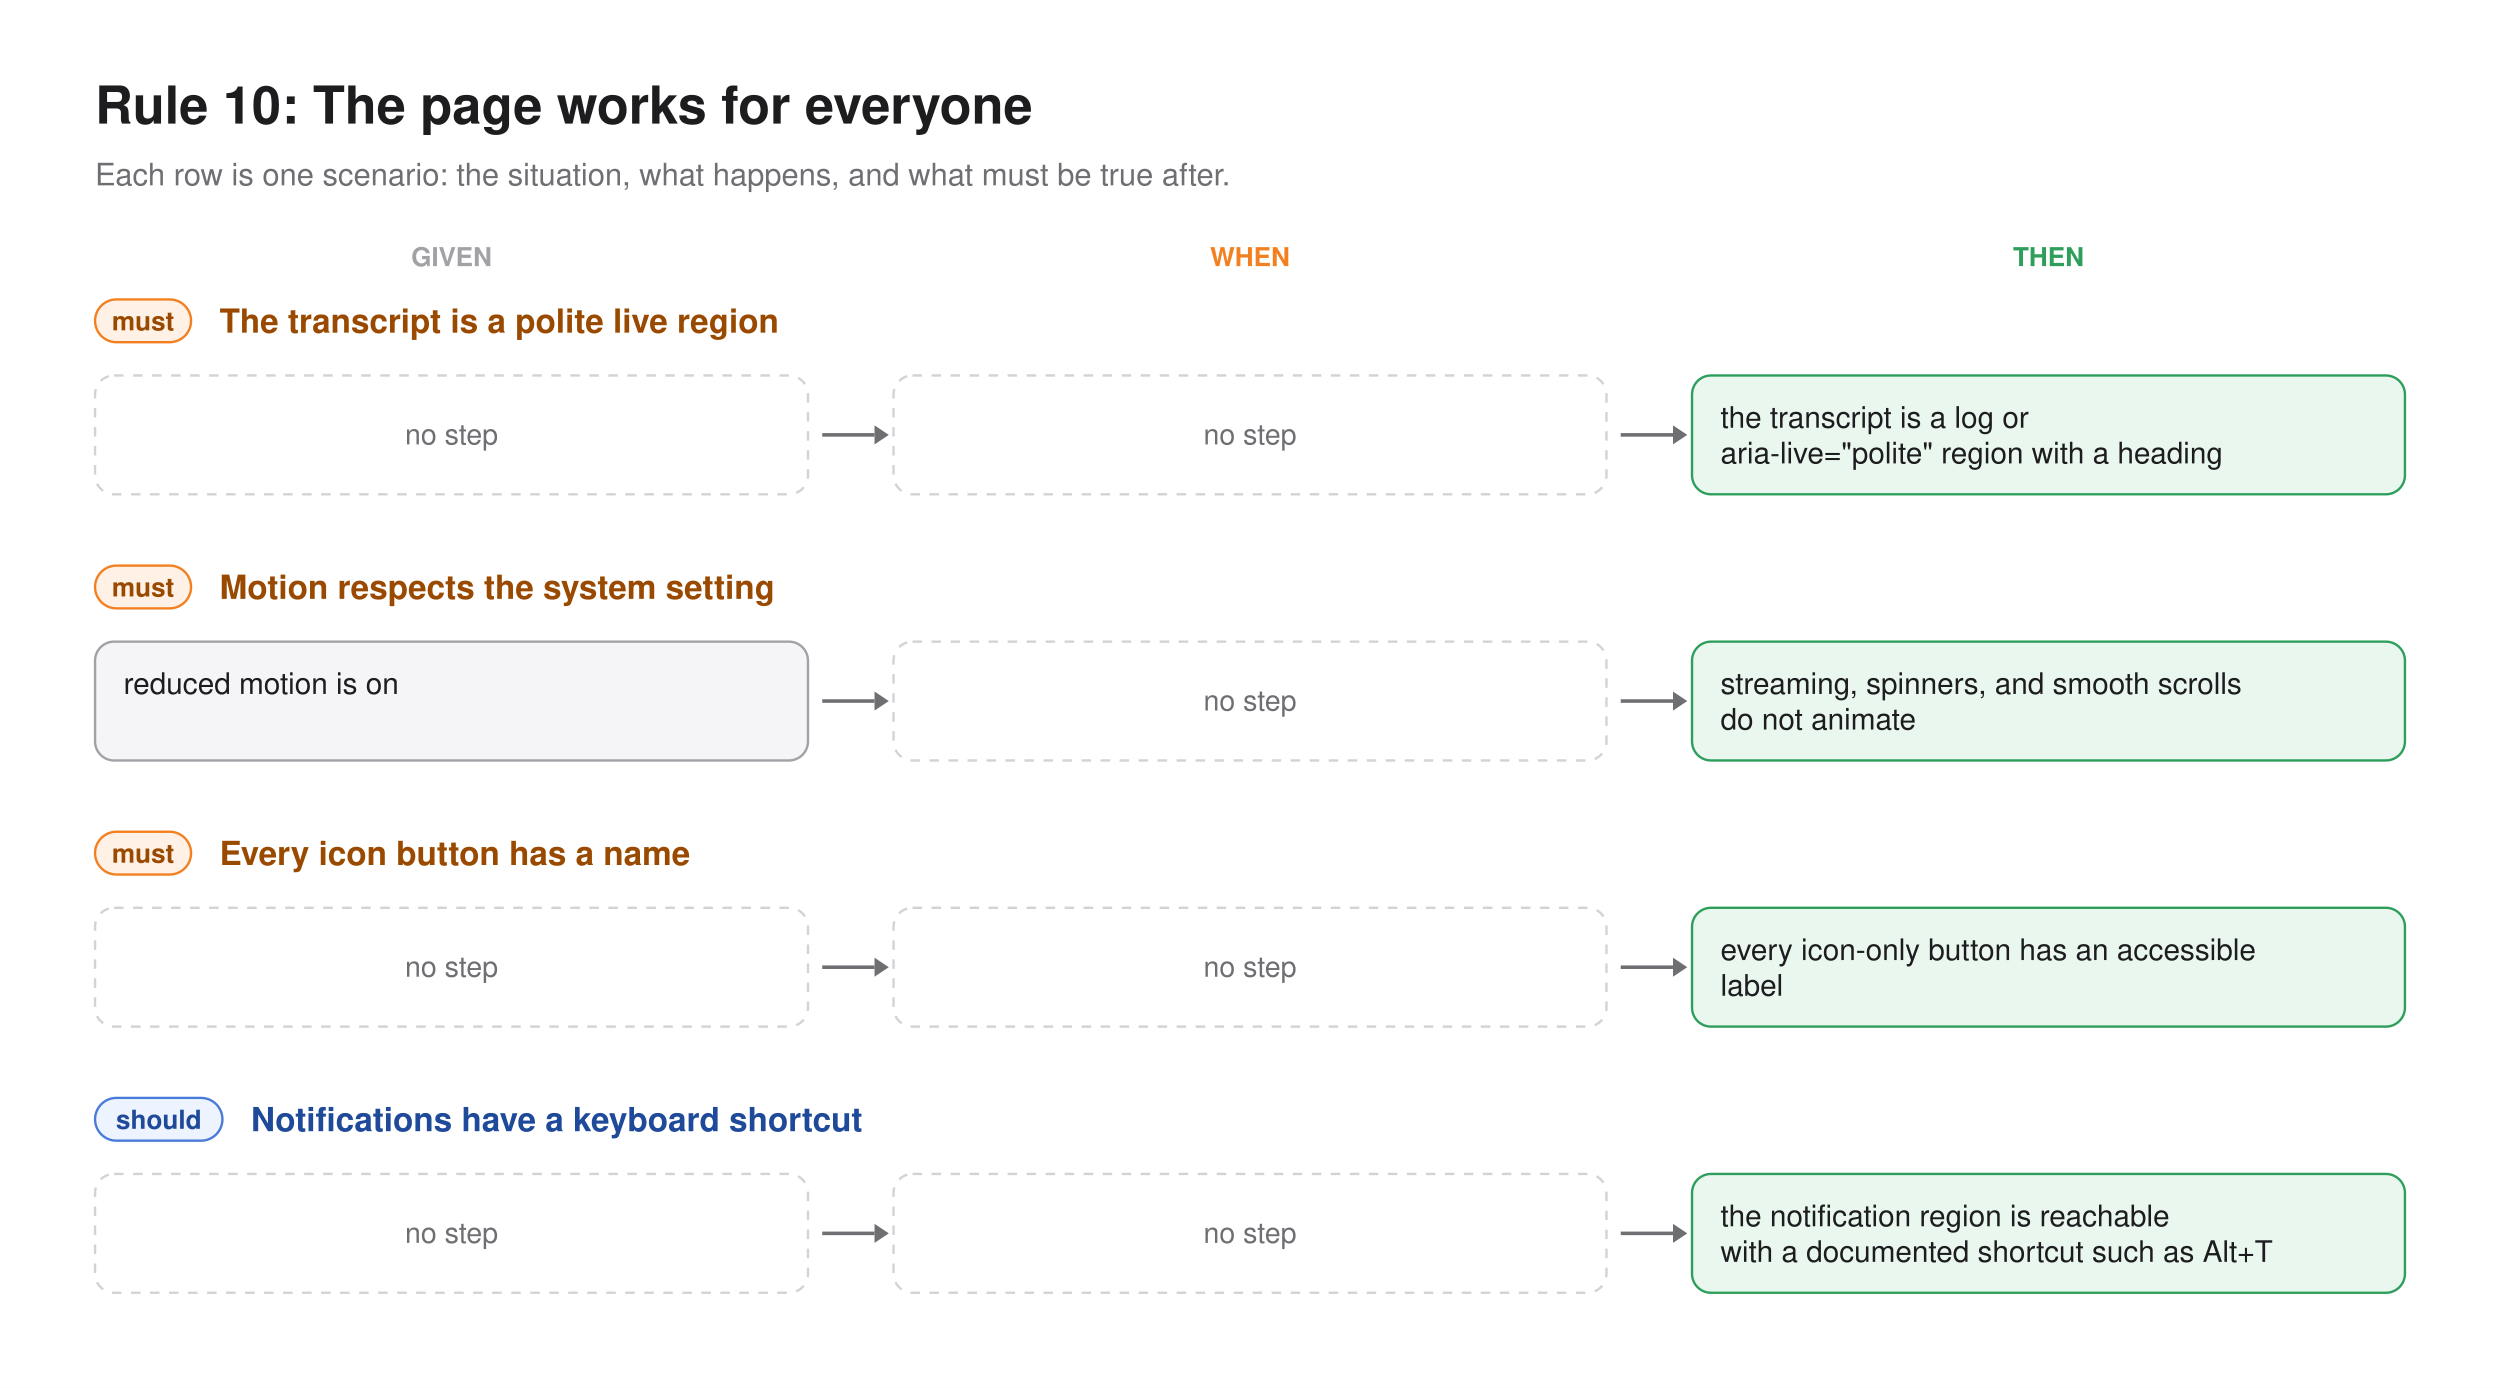
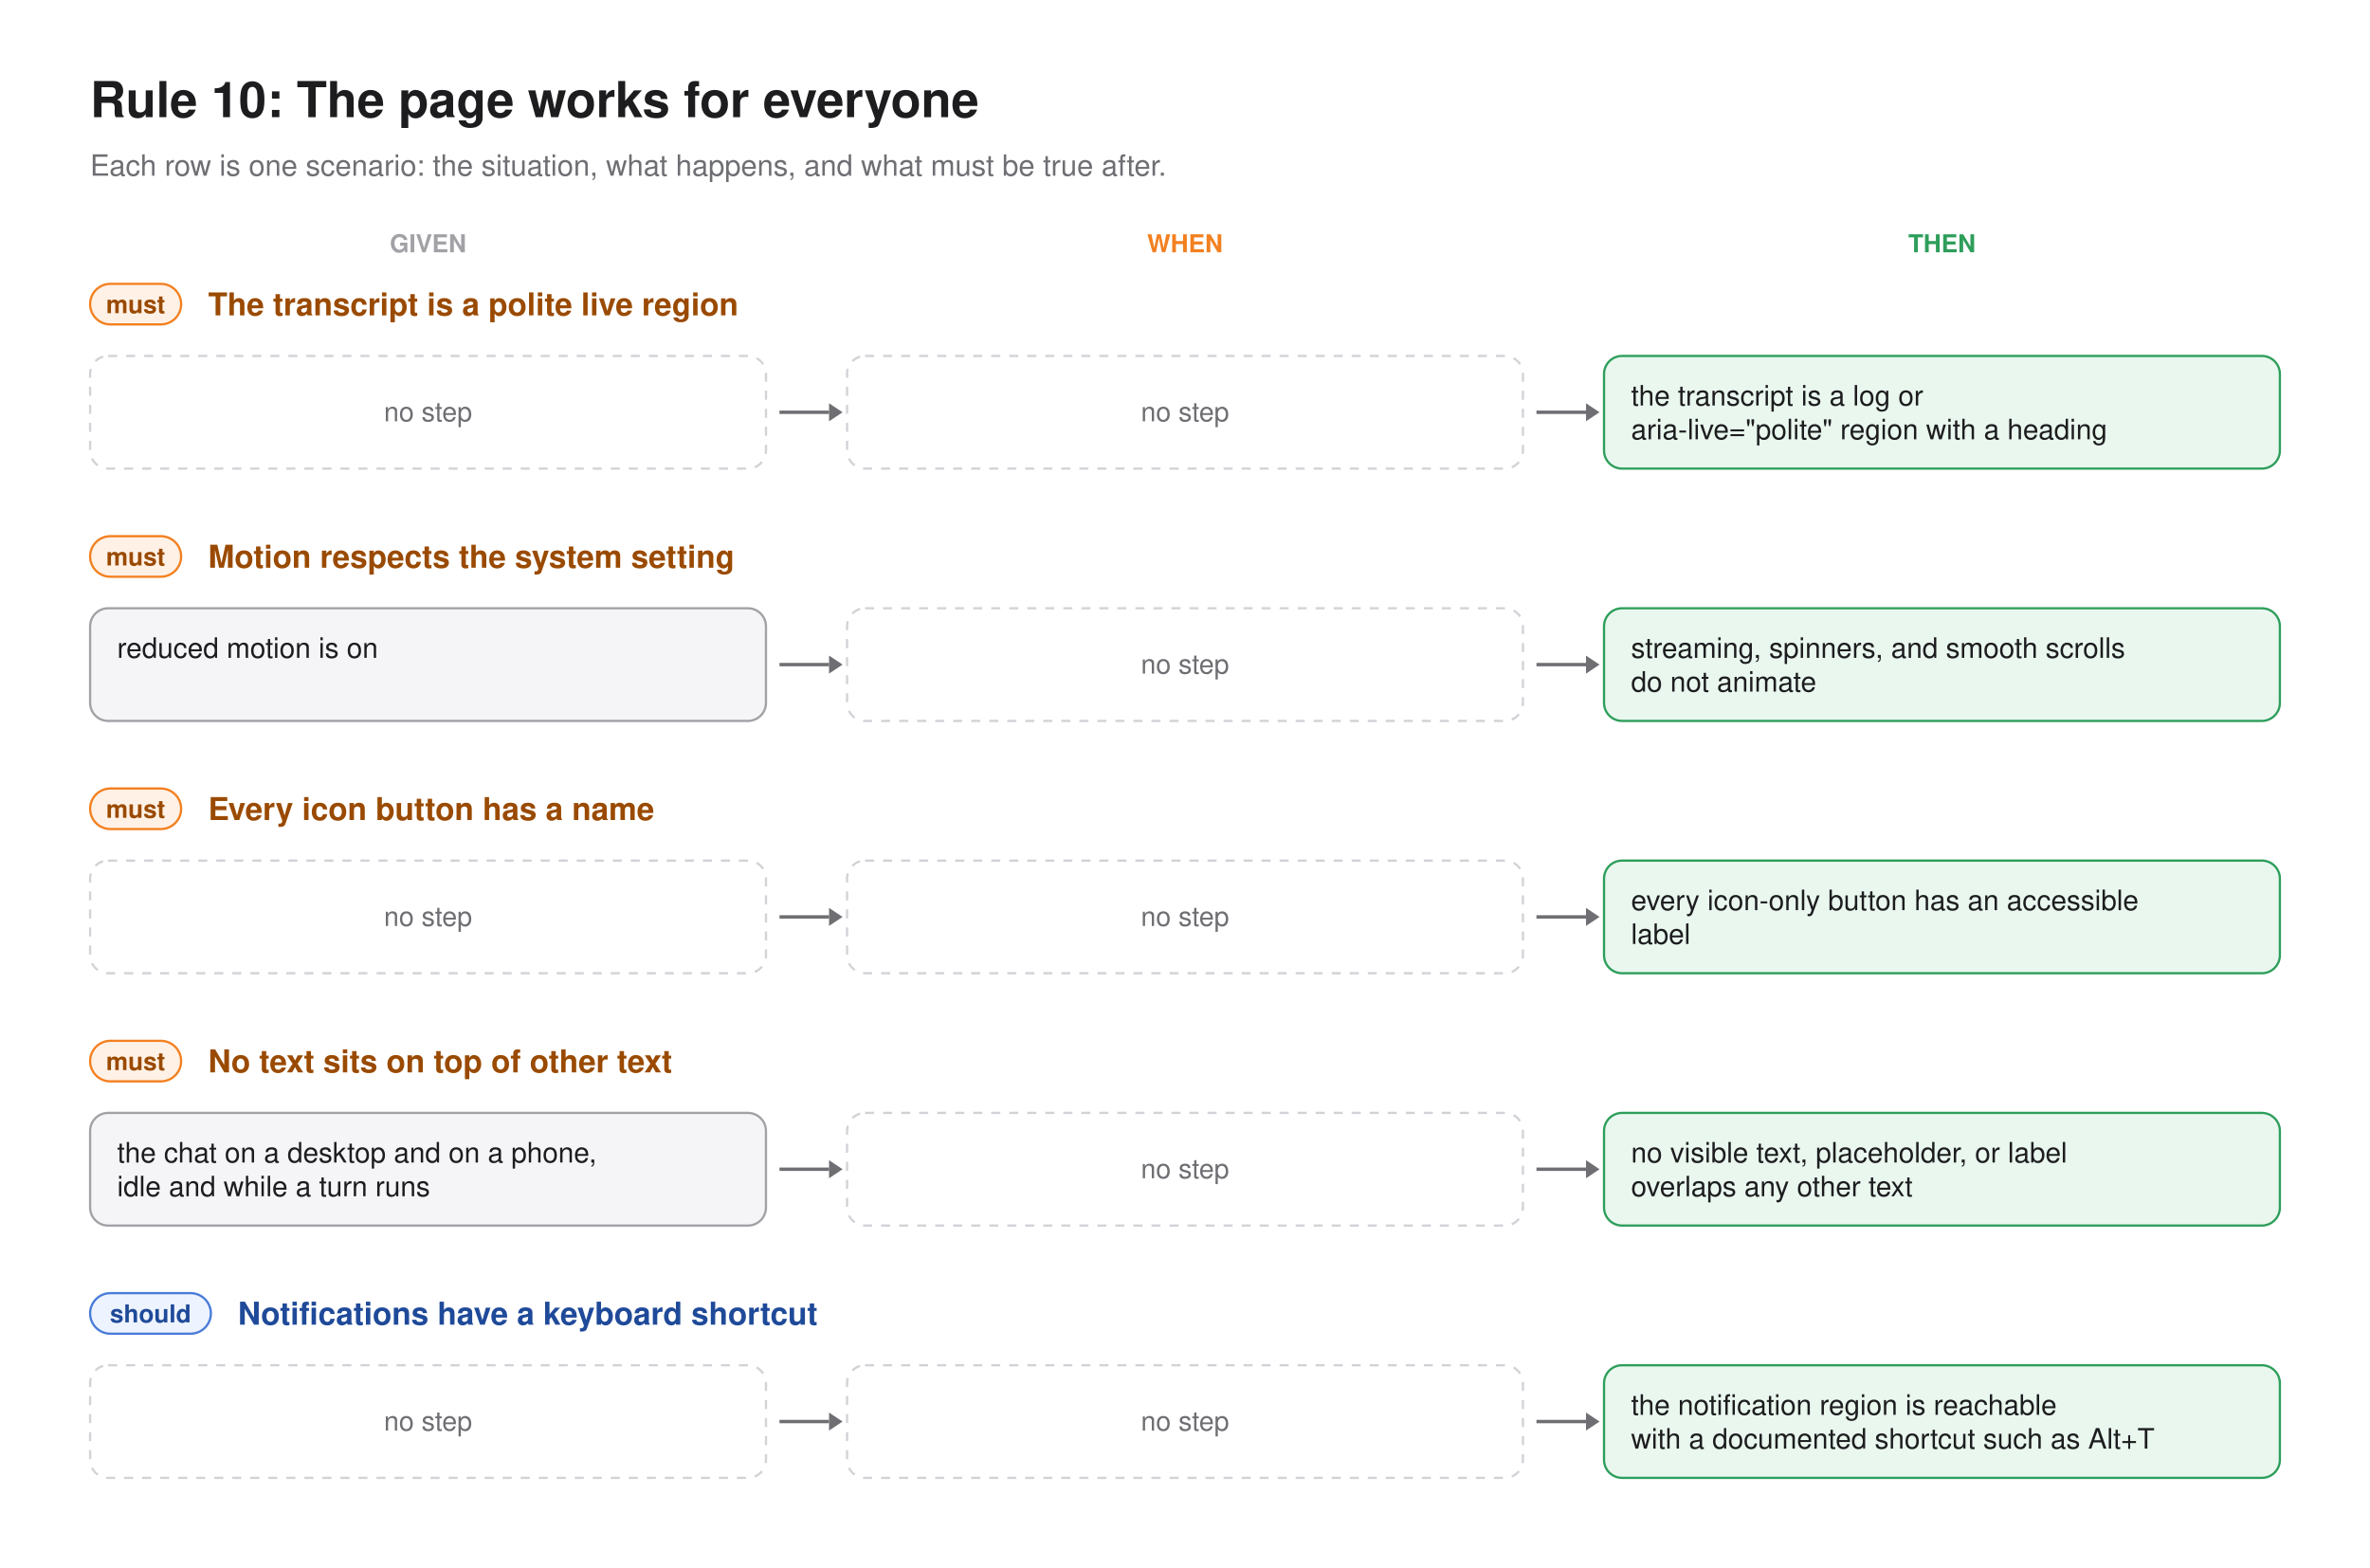
- <svg xmlns="http://www.w3.org/2000/svg" width="1052" height="584" viewBox="0 0 1052 584" role="img" aria-label="Basic rule 10: The page works for everyone">
-   <rect width="1052" height="584" fill="#ffffff" />
+ <svg xmlns="http://www.w3.org/2000/svg" width="1052" height="696" viewBox="0 0 1052 696" role="img" aria-label="Basic rule 10: The page works for everyone">
+   <rect width="1052" height="696" fill="#ffffff" />
  <g font-family="ui-sans-serif, -apple-system, 'Segoe UI', Helvetica, Arial, sans-serif">
    <text x="40" y="52" font-size="22" font-weight="700" fill="#1d1d1f" text-anchor="start">Rule 10: The page works for everyone</text>
    <text x="40" y="78" font-size="13" font-weight="400" fill="#6e6e73" text-anchor="start">Each row is one scenario: the situation, what happens, and what must be true after.</text>
    <text x="190" y="112" font-size="11" font-weight="700" fill="#a1a1a6" text-anchor="middle">GIVEN</text>
    <text x="526" y="112" font-size="11" font-weight="700" fill="#f38020" text-anchor="middle">WHEN</text>
    <text x="862" y="112" font-size="11" font-weight="700" fill="#2e9e5b" text-anchor="middle">THEN</text>
    <rect x="40" y="126" width="40.4" height="18" rx="9" fill="#fff1e6" stroke="#f38020" />
    <text x="60.2" y="139" font-size="11" font-weight="600" fill="#9a4a00" text-anchor="middle">must</text>
    <text x="92.4" y="140" font-size="14" font-weight="600" fill="#9a4a00" text-anchor="start">The transcript is a polite live region</text>
    <rect x="40" y="158" width="300" height="50" rx="8" fill="none" stroke="#d2d2d7" stroke-dasharray="4 4" />
    <text x="190" y="187" font-size="12" font-weight="400" fill="#6e6e73" text-anchor="middle">no step</text>
    <path d="M346 183 H368" stroke="#6e6e73" stroke-width="1.5" />
    <path d="M368 179 L374 183 L368 187 Z" fill="#6e6e73" />
    <rect x="376" y="158" width="300" height="50" rx="8" fill="none" stroke="#d2d2d7" stroke-dasharray="4 4" />
    <text x="526" y="187" font-size="12" font-weight="400" fill="#6e6e73" text-anchor="middle">no step</text>
    <path d="M682 183 H704" stroke="#6e6e73" stroke-width="1.5" />
    <path d="M704 179 L710 183 L704 187 Z" fill="#6e6e73" />
    <rect x="712" y="158" width="300" height="50" rx="8" fill="#e9f7ef" stroke="#2e9e5b" />
    <text x="724" y="180" font-size="12.5" font-weight="400" fill="#1d1d1f" text-anchor="start">the transcript is a log or</text>
    <text x="724" y="195" font-size="12.5" font-weight="400" fill="#1d1d1f" text-anchor="start">aria-live="polite" region with a heading</text>
    <rect x="40" y="238" width="40.4" height="18" rx="9" fill="#fff1e6" stroke="#f38020" />
    <text x="60.2" y="251" font-size="11" font-weight="600" fill="#9a4a00" text-anchor="middle">must</text>
    <text x="92.4" y="252" font-size="14" font-weight="600" fill="#9a4a00" text-anchor="start">Motion respects the system setting</text>
    <rect x="40" y="270" width="300" height="50" rx="8" fill="#f5f5f7" stroke="#a1a1a6" />
    <text x="52" y="292" font-size="12.5" font-weight="400" fill="#1d1d1f" text-anchor="start">reduced motion is on</text>
    <path d="M346 295 H368" stroke="#6e6e73" stroke-width="1.5" />
    <path d="M368 291 L374 295 L368 299 Z" fill="#6e6e73" />
    <rect x="376" y="270" width="300" height="50" rx="8" fill="none" stroke="#d2d2d7" stroke-dasharray="4 4" />
    <text x="526" y="299" font-size="12" font-weight="400" fill="#6e6e73" text-anchor="middle">no step</text>
    <path d="M682 295 H704" stroke="#6e6e73" stroke-width="1.5" />
    <path d="M704 291 L710 295 L704 299 Z" fill="#6e6e73" />
    <rect x="712" y="270" width="300" height="50" rx="8" fill="#e9f7ef" stroke="#2e9e5b" />
    <text x="724" y="292" font-size="12.5" font-weight="400" fill="#1d1d1f" text-anchor="start">streaming, spinners, and smooth scrolls</text>
    <text x="724" y="307" font-size="12.5" font-weight="400" fill="#1d1d1f" text-anchor="start">do not animate</text>
    <rect x="40" y="350" width="40.4" height="18" rx="9" fill="#fff1e6" stroke="#f38020" />
    <text x="60.2" y="363" font-size="11" font-weight="600" fill="#9a4a00" text-anchor="middle">must</text>
    <text x="92.4" y="364" font-size="14" font-weight="600" fill="#9a4a00" text-anchor="start">Every icon button has a name</text>
    <rect x="40" y="382" width="300" height="50" rx="8" fill="none" stroke="#d2d2d7" stroke-dasharray="4 4" />
    <text x="190" y="411" font-size="12" font-weight="400" fill="#6e6e73" text-anchor="middle">no step</text>
    <path d="M346 407 H368" stroke="#6e6e73" stroke-width="1.5" />
    <path d="M368 403 L374 407 L368 411 Z" fill="#6e6e73" />
    <rect x="376" y="382" width="300" height="50" rx="8" fill="none" stroke="#d2d2d7" stroke-dasharray="4 4" />
    <text x="526" y="411" font-size="12" font-weight="400" fill="#6e6e73" text-anchor="middle">no step</text>
    <path d="M682 407 H704" stroke="#6e6e73" stroke-width="1.5" />
    <path d="M704 403 L710 407 L704 411 Z" fill="#6e6e73" />
    <rect x="712" y="382" width="300" height="50" rx="8" fill="#e9f7ef" stroke="#2e9e5b" />
    <text x="724" y="404" font-size="12.5" font-weight="400" fill="#1d1d1f" text-anchor="start">every icon-only button has an accessible</text>
    <text x="724" y="419" font-size="12.5" font-weight="400" fill="#1d1d1f" text-anchor="start">label</text>
-     <rect x="40" y="462" width="53.6" height="18" rx="9" fill="#eef4ff" stroke="#4a7bd8" />
-     <text x="66.8" y="475" font-size="11" font-weight="600" fill="#1f4a99" text-anchor="middle">should</text>
-     <text x="105.6" y="476" font-size="14" font-weight="600" fill="#1f4a99" text-anchor="start">Notifications have a keyboard shortcut</text>
-     <rect x="40" y="494" width="300" height="50" rx="8" fill="none" stroke="#d2d2d7" stroke-dasharray="4 4" />
-     <text x="190" y="523" font-size="12" font-weight="400" fill="#6e6e73" text-anchor="middle">no step</text>
+     <rect x="40" y="462" width="40.4" height="18" rx="9" fill="#fff1e6" stroke="#f38020" />
+     <text x="60.2" y="475" font-size="11" font-weight="600" fill="#9a4a00" text-anchor="middle">must</text>
+     <text x="92.4" y="476" font-size="14" font-weight="600" fill="#9a4a00" text-anchor="start">No text sits on top of other text</text>
+     <rect x="40" y="494" width="300" height="50" rx="8" fill="#f5f5f7" stroke="#a1a1a6" />
+     <text x="52" y="516" font-size="12.5" font-weight="400" fill="#1d1d1f" text-anchor="start">the chat on a desktop and on a phone,</text>
+     <text x="52" y="531" font-size="12.5" font-weight="400" fill="#1d1d1f" text-anchor="start">idle and while a turn runs</text>
    <path d="M346 519 H368" stroke="#6e6e73" stroke-width="1.5" />
    <path d="M368 515 L374 519 L368 523 Z" fill="#6e6e73" />
    <rect x="376" y="494" width="300" height="50" rx="8" fill="none" stroke="#d2d2d7" stroke-dasharray="4 4" />
    <text x="526" y="523" font-size="12" font-weight="400" fill="#6e6e73" text-anchor="middle">no step</text>
    <path d="M682 519 H704" stroke="#6e6e73" stroke-width="1.5" />
    <path d="M704 515 L710 519 L704 523 Z" fill="#6e6e73" />
    <rect x="712" y="494" width="300" height="50" rx="8" fill="#e9f7ef" stroke="#2e9e5b" />
-     <text x="724" y="516" font-size="12.5" font-weight="400" fill="#1d1d1f" text-anchor="start">the notification region is reachable</text>
-     <text x="724" y="531" font-size="12.5" font-weight="400" fill="#1d1d1f" text-anchor="start">with a documented shortcut such as Alt+T</text>
+     <text x="724" y="516" font-size="12.5" font-weight="400" fill="#1d1d1f" text-anchor="start">no visible text, placeholder, or label</text>
+     <text x="724" y="531" font-size="12.5" font-weight="400" fill="#1d1d1f" text-anchor="start">overlaps any other text</text>
+     <rect x="40" y="574" width="53.6" height="18" rx="9" fill="#eef4ff" stroke="#4a7bd8" />
+     <text x="66.8" y="587" font-size="11" font-weight="600" fill="#1f4a99" text-anchor="middle">should</text>
+     <text x="105.6" y="588" font-size="14" font-weight="600" fill="#1f4a99" text-anchor="start">Notifications have a keyboard shortcut</text>
+     <rect x="40" y="606" width="300" height="50" rx="8" fill="none" stroke="#d2d2d7" stroke-dasharray="4 4" />
+     <text x="190" y="635" font-size="12" font-weight="400" fill="#6e6e73" text-anchor="middle">no step</text>
+     <path d="M346 631 H368" stroke="#6e6e73" stroke-width="1.5" />
+     <path d="M368 627 L374 631 L368 635 Z" fill="#6e6e73" />
+     <rect x="376" y="606" width="300" height="50" rx="8" fill="none" stroke="#d2d2d7" stroke-dasharray="4 4" />
+     <text x="526" y="635" font-size="12" font-weight="400" fill="#6e6e73" text-anchor="middle">no step</text>
+     <path d="M682 631 H704" stroke="#6e6e73" stroke-width="1.5" />
+     <path d="M704 627 L710 631 L704 635 Z" fill="#6e6e73" />
+     <rect x="712" y="606" width="300" height="50" rx="8" fill="#e9f7ef" stroke="#2e9e5b" />
+     <text x="724" y="628" font-size="12.5" font-weight="400" fill="#1d1d1f" text-anchor="start">the notification region is reachable</text>
+     <text x="724" y="643" font-size="12.5" font-weight="400" fill="#1d1d1f" text-anchor="start">with a documented shortcut such as Alt+T</text>
  </g>
</svg>
